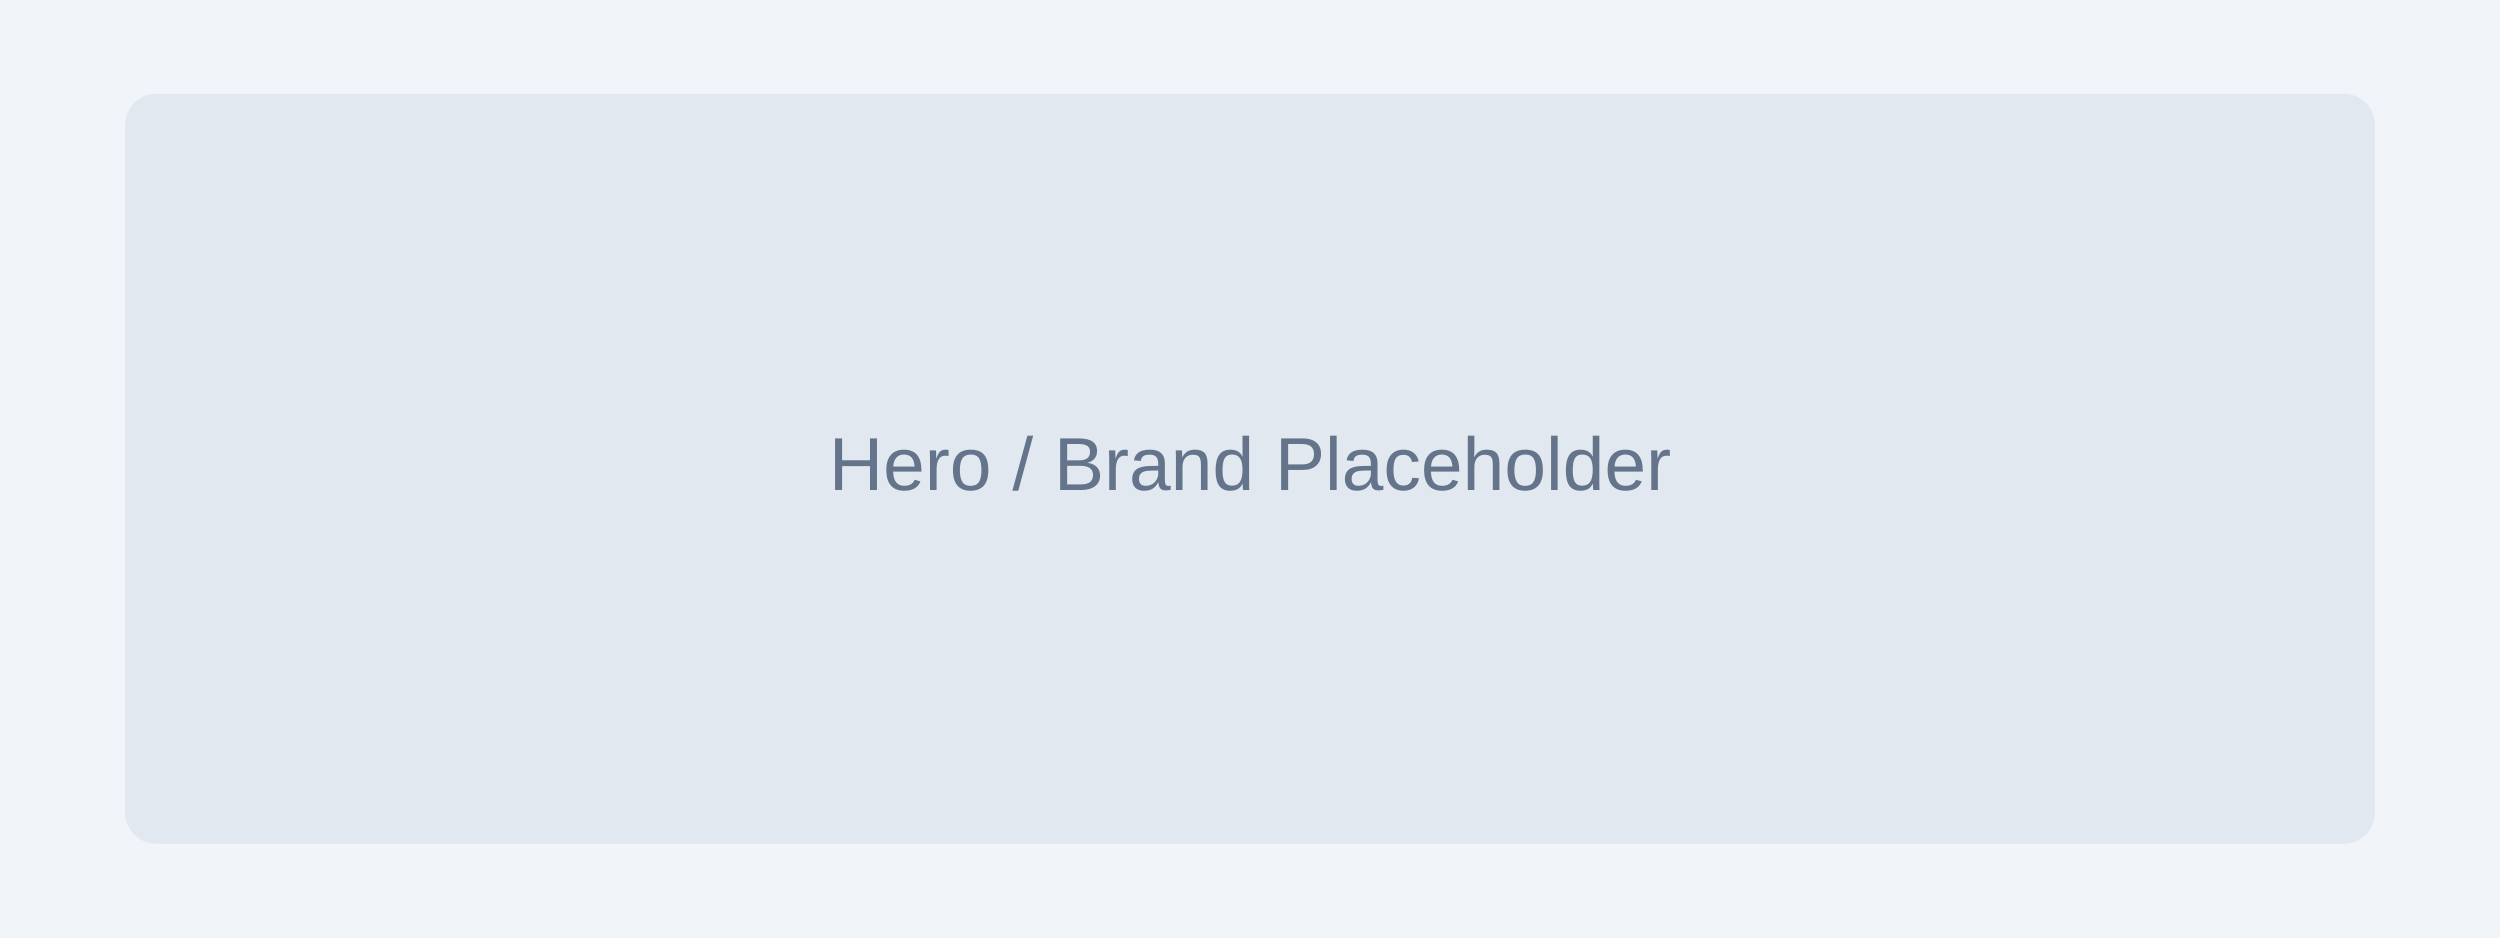
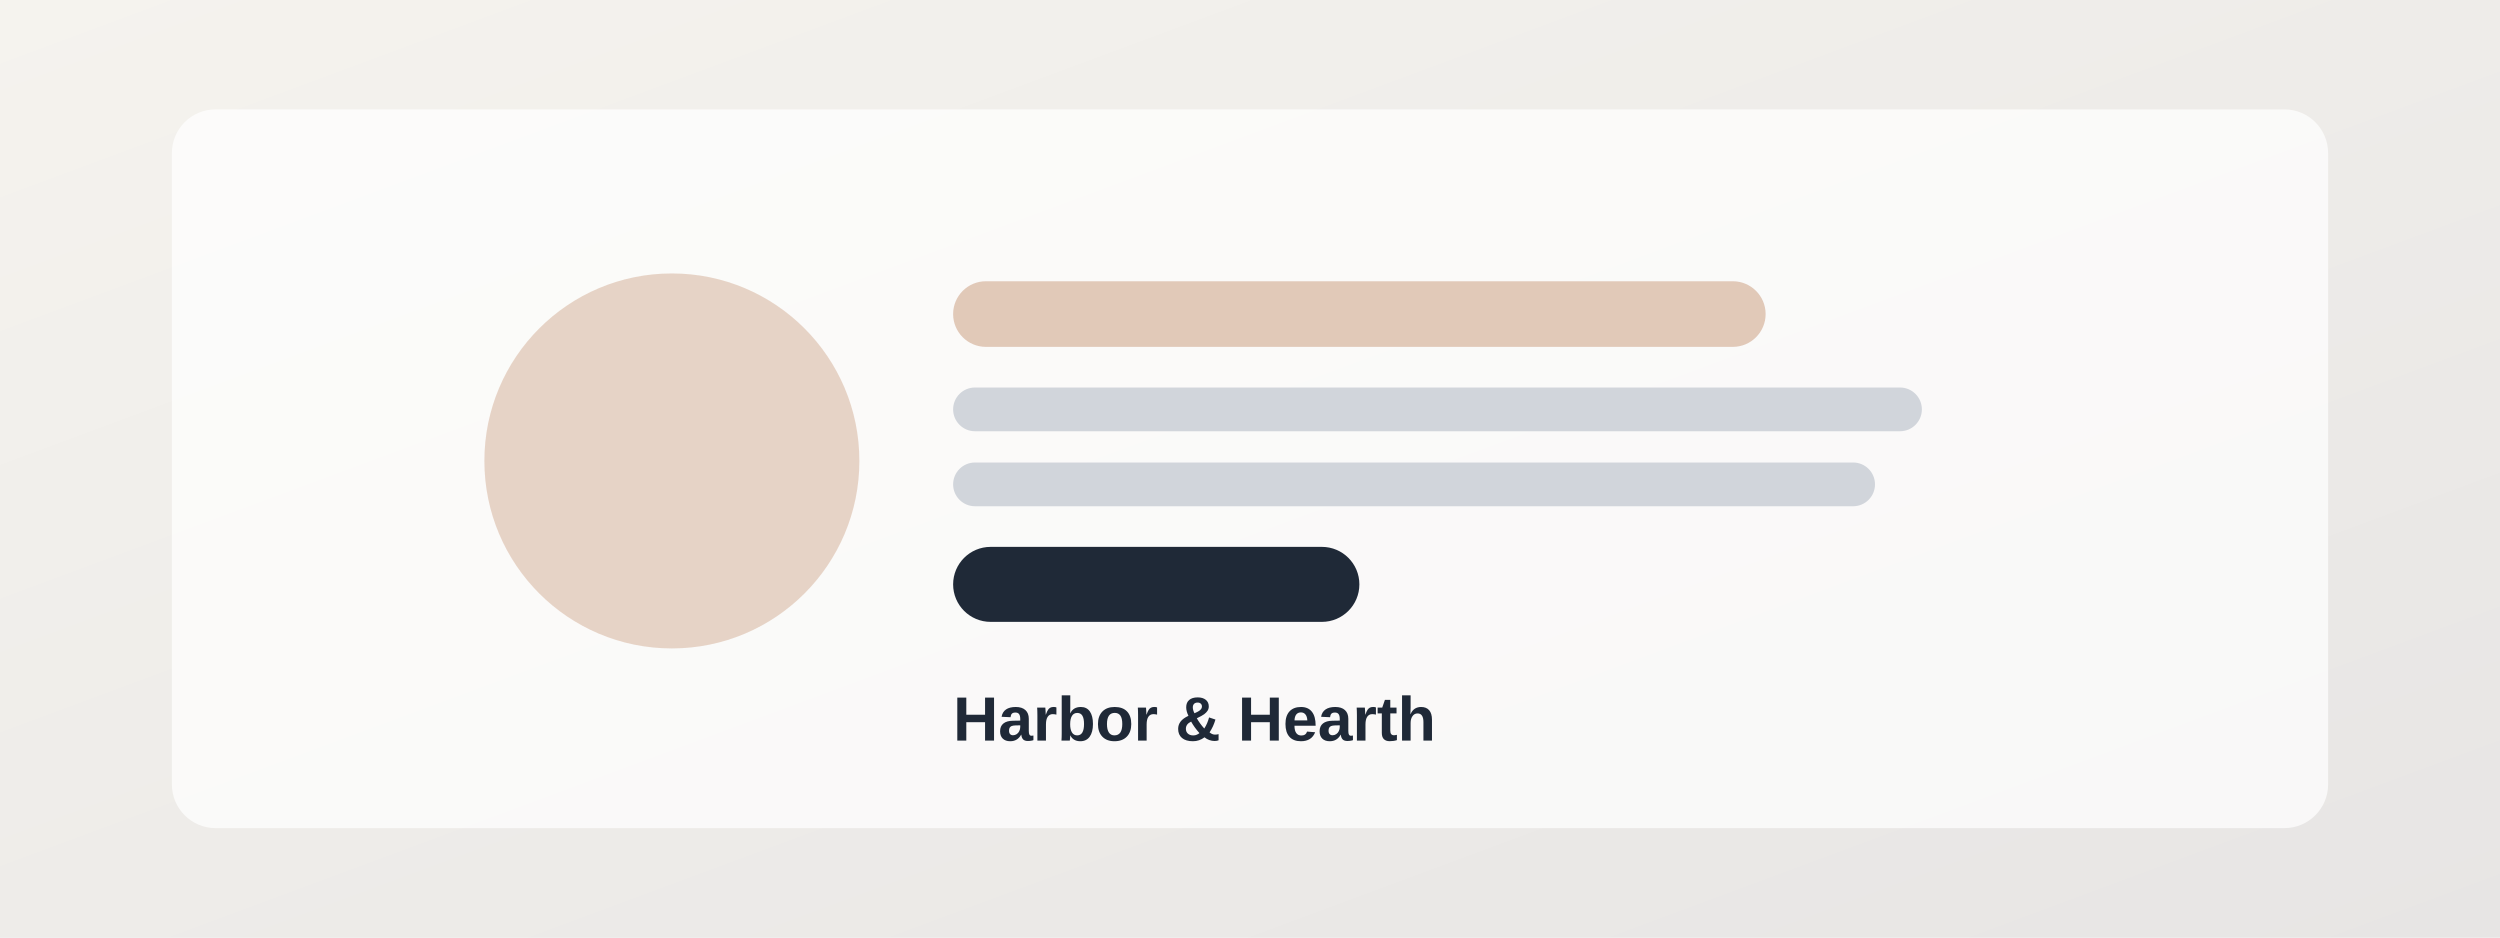
<svg xmlns="http://www.w3.org/2000/svg" width="1600" height="600" viewBox="0 0 1600 600">
-   <rect width="100%" height="100%" fill="#f1f5f9" />
-   <rect x="80" y="60" width="1440" height="480" rx="20" fill="#e2e8f0" />
-   <text x="50%" y="50%" dominant-baseline="middle" text-anchor="middle" fill="#64748b" font-family="Arial, Helvetica, sans-serif" font-size="48">Hero / Brand Placeholder</text>
+   <defs>
+     <linearGradient id="bg" x1="0" x2="1" y1="0" y2="1">
+       <stop offset="0%" stop-color="#f5f3ee" />
+       <stop offset="100%" stop-color="#e7e5e4" />
+     </linearGradient>
+   </defs>
+   <rect width="100%" height="100%" fill="url(#bg)" />
+   <rect x="110" y="70" width="1380" height="460" rx="28" fill="#ffffff" opacity="0.72" />
+   <circle cx="430" cy="295" r="120" fill="#d6b39d" opacity="0.55" />
+   <rect x="610" y="180" width="520" height="42" rx="21" fill="#d6b39d" opacity="0.7" />
+   <rect x="610" y="248" width="620" height="28" rx="14" fill="#d1d5db" />
+   <rect x="610" y="296" width="590" height="28" rx="14" fill="#d1d5db" />
+   <rect x="610" y="350" width="260" height="48" rx="24" fill="#1f2937" />
+   <text x="610" y="474" fill="#1f2937" font-family="Arial, Helvetica, sans-serif" font-size="40" font-weight="700">Harbor &amp; Hearth</text>
</svg>
